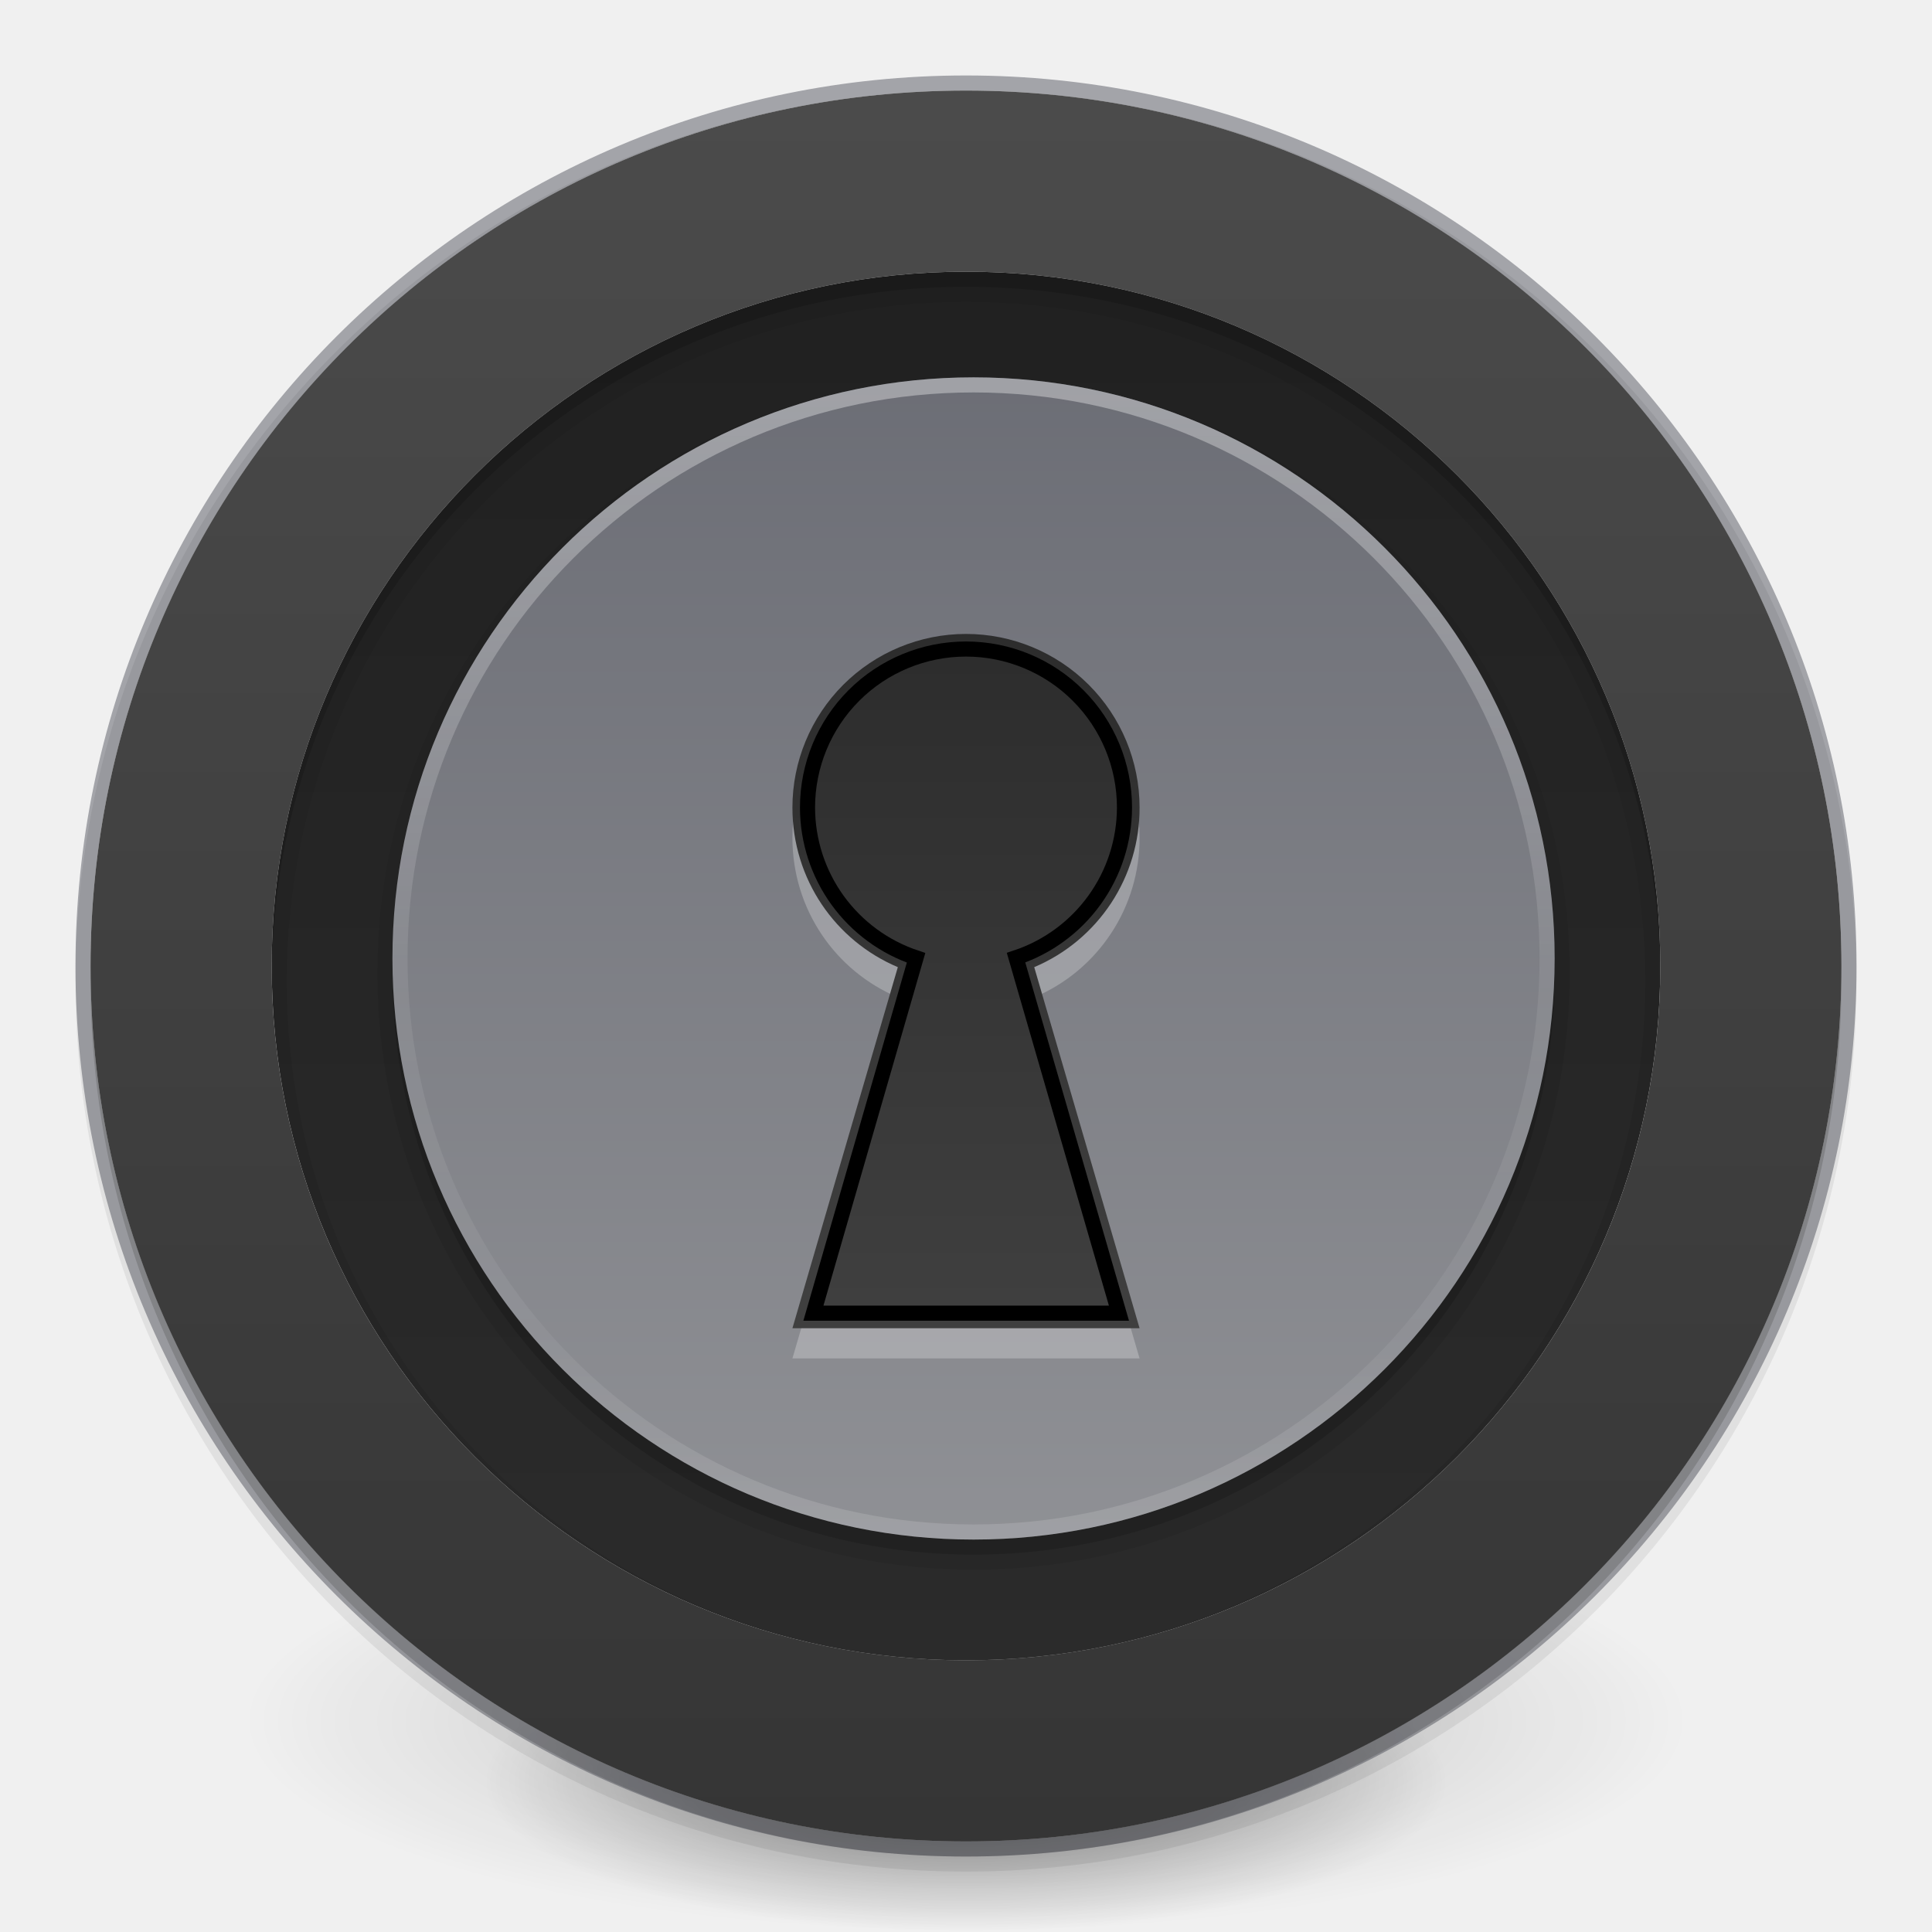
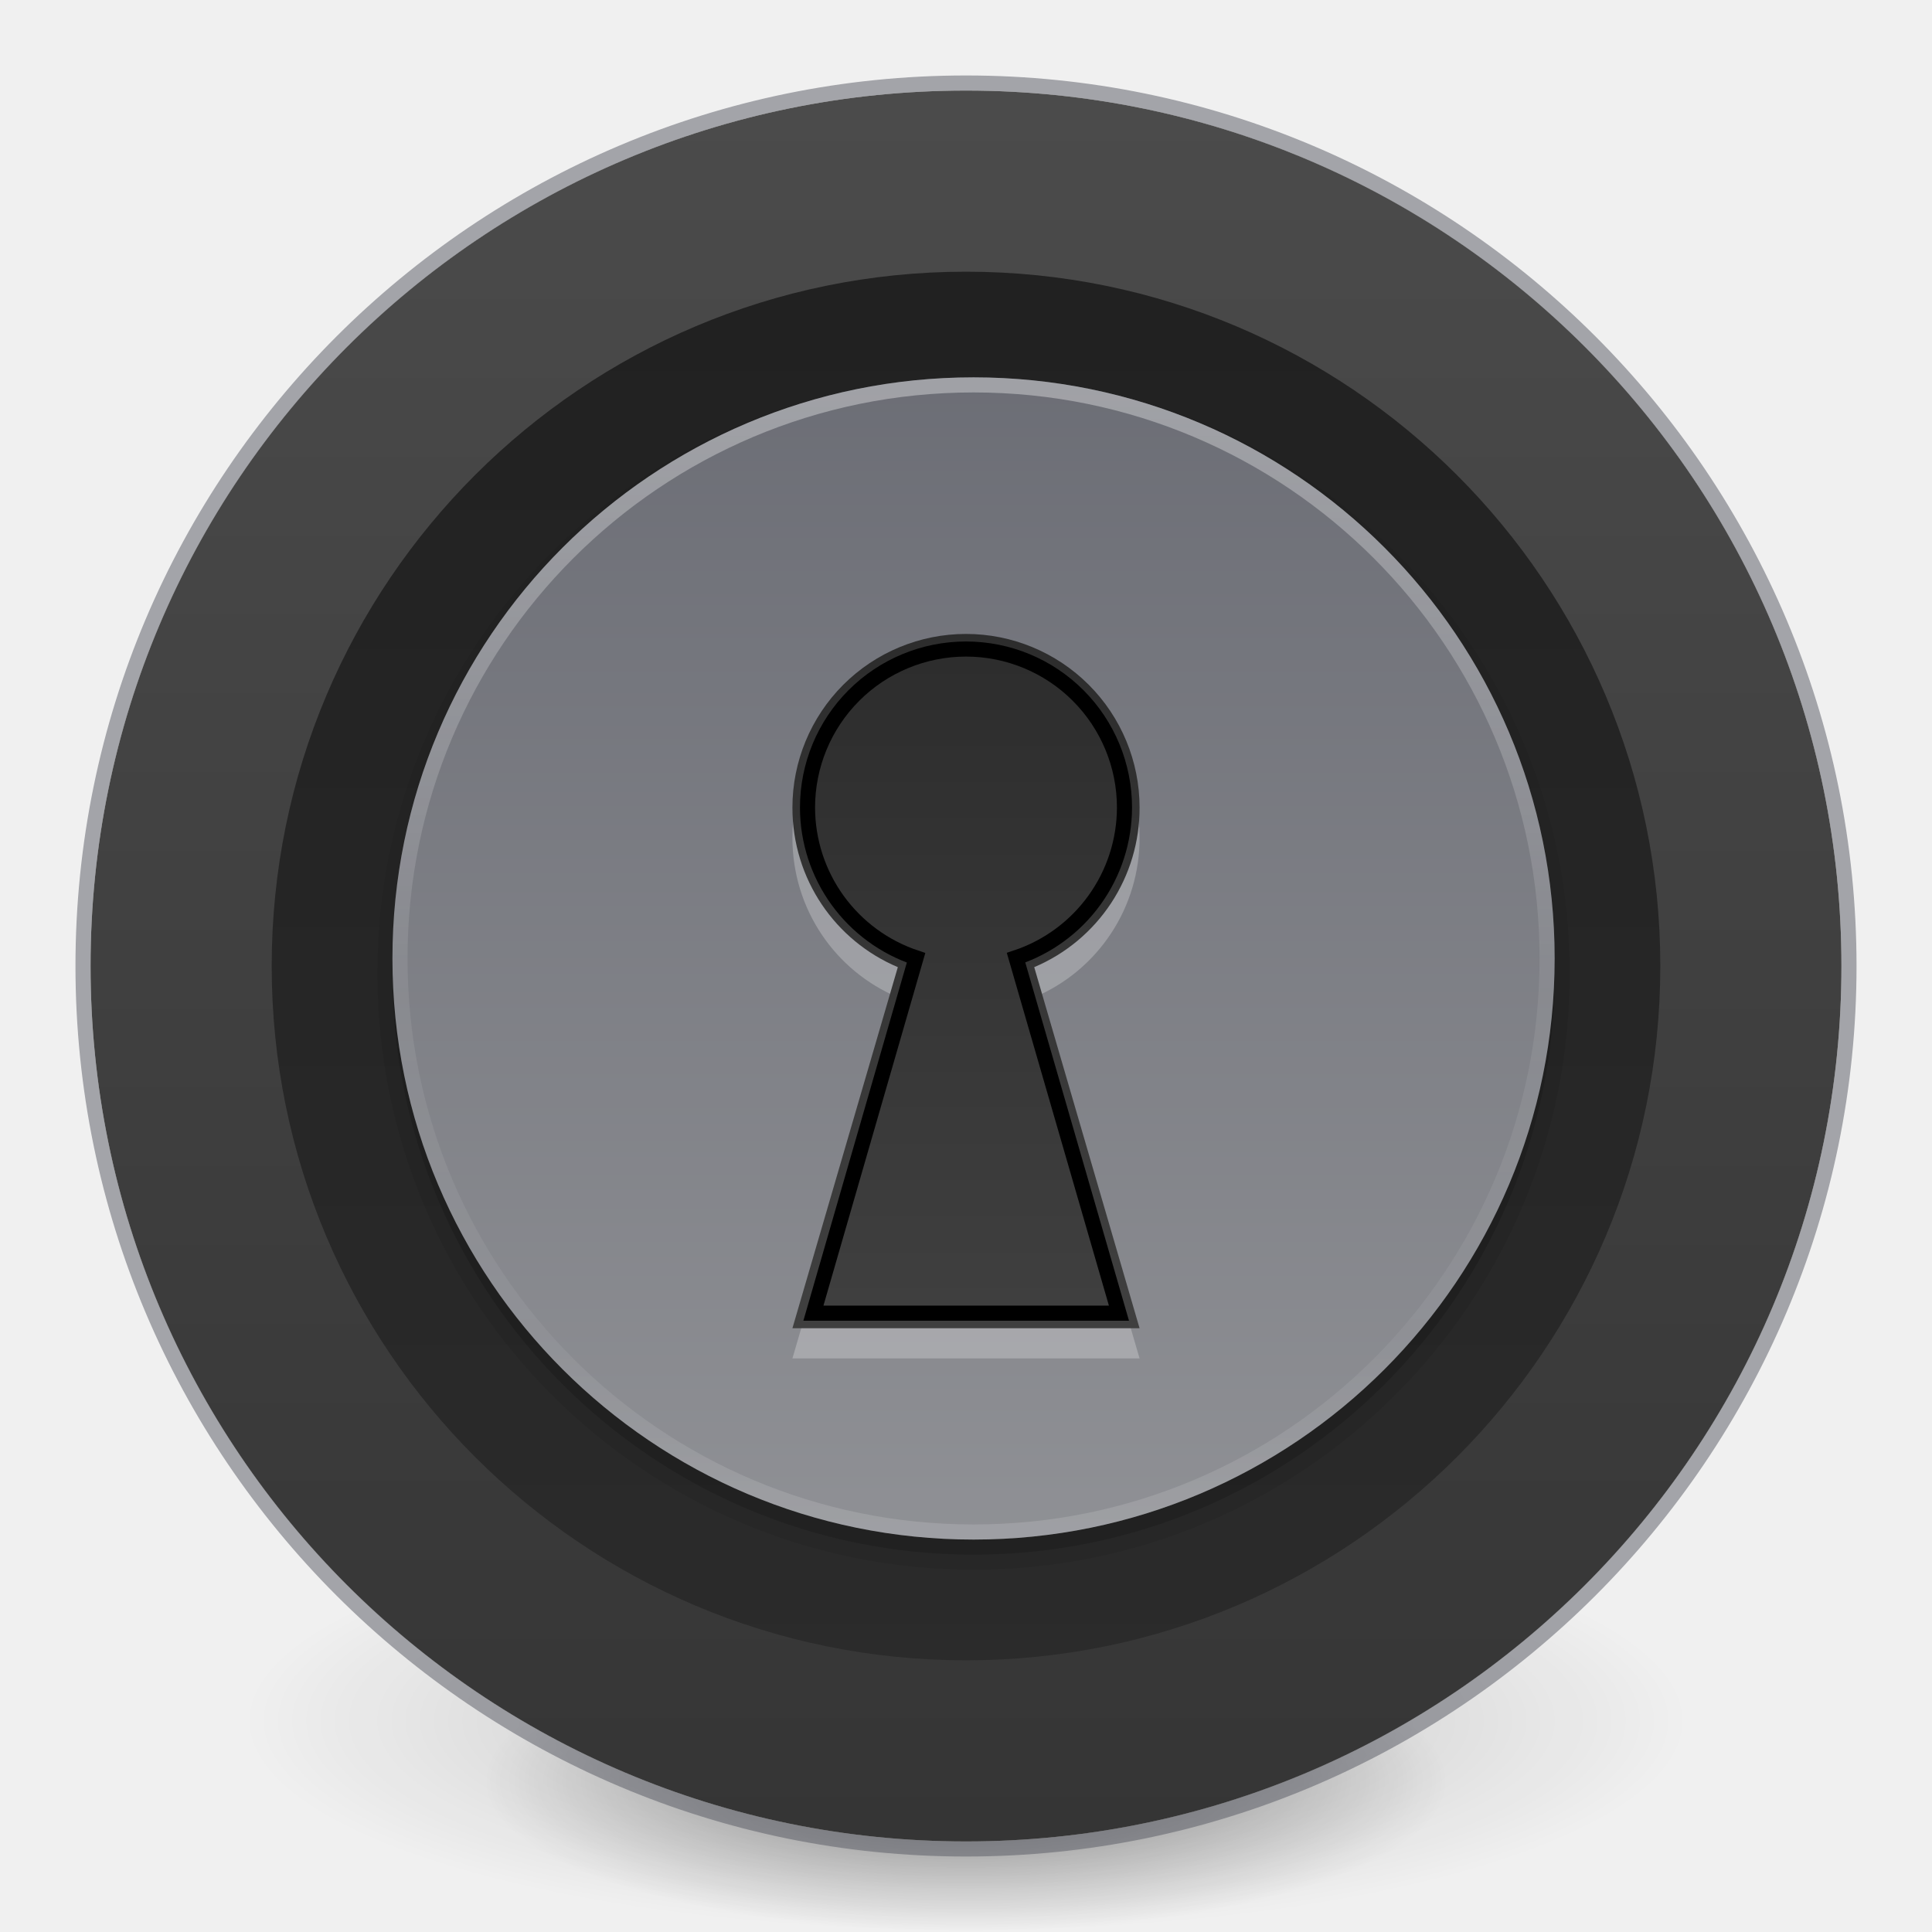
<svg xmlns="http://www.w3.org/2000/svg" width="128" height="128" viewBox="0 0 128 128" fill="none">
  <g clip-path="url(#clip0_5:33)">
    <path opacity="0.2" d="M112 114.003C112.001 115.842 110.761 117.662 108.349 119.361C105.937 121.059 102.402 122.603 97.944 123.903C93.487 125.203 88.195 126.234 82.371 126.938C76.547 127.641 70.304 128.003 64 128.003C57.696 128.003 51.453 127.641 45.629 126.938C39.805 126.234 34.513 125.203 30.056 123.903C25.598 122.603 22.063 121.059 19.651 119.361C17.239 117.662 15.999 115.842 16 114.003C15.999 112.165 17.239 110.345 19.651 108.646C22.063 106.948 25.598 105.404 30.056 104.104C34.513 102.804 39.805 101.773 45.629 101.069C51.453 100.366 57.696 100.004 64 100.004C70.304 100.004 76.547 100.366 82.371 101.069C88.195 101.773 93.487 102.804 97.944 104.104C102.402 105.404 105.937 106.948 108.349 108.646C110.761 110.345 112.001 112.165 112 114.003Z" fill="url(#paint0_radial_5:33)" />
    <path opacity="0.4" d="M96 118.003C96.001 119.317 95.174 120.617 93.566 121.83C91.959 123.043 89.602 124.146 86.63 125.075C83.659 126.003 80.131 126.74 76.248 127.242C72.365 127.745 68.203 128.004 64 128.004C59.797 128.004 55.635 127.745 51.752 127.242C47.869 126.74 44.341 126.003 41.37 125.075C38.398 124.146 36.041 123.043 34.434 121.83C32.826 120.617 31.999 119.317 32 118.003C31.999 116.69 32.826 115.39 34.434 114.177C36.041 112.963 38.398 111.861 41.37 110.932C44.341 110.004 47.869 109.267 51.752 108.764C55.635 108.262 59.797 108.003 64 108.003C68.203 108.003 72.365 108.262 76.248 108.764C80.131 109.267 83.659 110.004 86.63 110.932C89.602 111.861 91.959 112.963 93.566 114.177C95.174 115.39 96.001 116.69 96 118.003Z" fill="url(#paint1_radial_5:33)" />
    <path opacity="0.7" d="M121.5 63.998C121.5 95.755 95.754 121.5 64.001 121.5C32.244 121.5 6.5 95.755 6.5 63.998C6.5 32.242 32.244 6.5 64.001 6.5C95.754 6.5 121.5 32.242 121.5 63.998Z" stroke="url(#paint2_linear_5:33)" stroke-linecap="round" stroke-linejoin="round" />
    <path opacity="0.5" d="M5.5 64C5.5 31.722 31.722 5.5 64 5.5C96.278 5.5 122.5 31.722 122.5 64C122.5 96.278 96.278 122.5 64 122.5C31.722 122.5 5.5 96.278 5.5 64Z" stroke="#555761" stroke-linecap="round" stroke-linejoin="round" />
-     <path d="M64.002 110C38.596 110 18 89.404 18 64.001C18 38.595 38.596 18 64.002 18C89.406 18 110 38.595 110 64.001C110 89.404 89.406 110 64.002 110Z" fill="url(#paint3_linear_5:33)" />
-     <path fill-rule="evenodd" clip-rule="evenodd" d="M6 64.999C6 32.969 31.968 7 64.002 7C96.034 7 122 32.969 122 64.999C122 97.032 96.034 123 64.002 123C31.969 123 6 97.032 6 64.999ZM18 65.001C18 90.404 38.596 111 64.002 111C89.406 111 110 90.404 110 65.001C110 39.595 89.406 19 64.002 19C38.596 19 18 39.595 18 65.001Z" fill="black" fill-opacity="0.15" />
-     <path d="M64.002 6C31.416 6 5 32.417 5 64.999H7C7 33.522 32.521 8 64.002 8V6ZM123 64.999C123 32.417 96.587 6 64.002 6V8C95.482 8 121 33.522 121 64.999H123ZM64.002 124C96.587 124 123 97.584 123 64.999H121C121 96.48 95.482 122 64.002 122V124ZM5 64.999C5 97.584 31.416 124 64.002 124V122C32.521 122 7 96.48 7 64.999H5ZM64.002 110C39.148 110 19 89.851 19 65.001H17C17 90.956 38.044 112 64.002 112V110ZM109 65.001C109 89.851 88.854 110 64.002 110V112C89.959 112 111 90.956 111 65.001H109ZM64.002 20C88.854 20 109 40.148 109 65.001H111C111 39.043 89.959 18 64.002 18V20ZM19 65.001C19 40.148 39.148 20 64.002 20V18C38.044 18 17 39.043 17 65.001H19Z" fill="black" fill-opacity="0.07" />
+     <path d="M64.002 111C38.043 111 17 89.956 17 64.001C17 38.043 38.044 17 64.002 17C89.959 17 111 38.043 111 64.001C111 89.956 89.959 111 64.002 111Z" fill="url(#paint3_linear_5:33)" />
    <path fill-rule="evenodd" clip-rule="evenodd" d="M6 63.999C6 31.969 31.968 6 64.002 6C96.034 6 122 31.969 122 63.999C122 96.032 96.034 122 64.002 122C31.969 122 6 96.032 6 63.999ZM18 64.001C18 89.404 38.596 110 64.002 110C89.406 110 110 89.404 110 64.001C110 38.595 89.406 18 64.002 18C38.596 18 18 38.595 18 64.001Z" fill="url(#paint4_linear_5:33)" />
    <path d="M64.501 103C43.238 103 26 85.762 26 64.501C26 43.237 43.238 26 64.501 26C85.764 26 103 43.237 103 64.501C103 85.762 85.764 103 64.501 103Z" stroke="black" stroke-opacity="0.07" stroke-width="2" stroke-linecap="round" stroke-linejoin="round" />
    <path d="M64.501 102.5C43.514 102.5 26.5 85.486 26.5 64.501C26.5 43.514 43.514 26.5 64.501 26.5C85.488 26.5 102.5 43.513 102.5 64.501C102.5 85.486 85.488 102.5 64.501 102.5Z" stroke="black" stroke-opacity="0.15" stroke-linecap="round" stroke-linejoin="round" />
    <path d="M64.501 102C43.238 102 26 84.762 26 63.501C26 42.237 43.238 25 64.501 25C85.764 25 103 42.237 103 63.501C103 84.762 85.764 102 64.501 102Z" fill="url(#paint5_linear_5:33)" />
    <path opacity="0.7" d="M64.501 101.5C43.514 101.5 26.5 84.486 26.5 63.501C26.5 42.514 43.514 25.5 64.501 25.5C85.488 25.5 102.5 42.513 102.5 63.501C102.5 84.486 85.488 101.5 64.501 101.5Z" stroke="url(#paint6_linear_5:33)" stroke-opacity="0.5" stroke-linecap="round" stroke-linejoin="round" />
    <g opacity="0.5">
-       <path opacity="0.5" d="M64 44C60.95 44 58.025 45.212 55.868 47.368C53.712 49.525 52.5 52.45 52.5 55.5C52.5 60.265 55.356 64.332 59.484 66.076L52.5 90H75.5L68.519 66.076C70.596 65.198 72.366 63.725 73.608 61.843C74.85 59.962 75.508 57.755 75.5 55.5C75.5 52.45 74.288 49.525 72.132 47.368C69.975 45.212 67.05 44 64 44Z" fill="white" />
+       <path opacity="0.5" d="M64 44C60.95 44 58.025 45.212 55.868 47.368C53.712 49.525 52.5 52.45 52.5 55.5C52.5 60.265 55.356 64.332 59.484 66.076L52.5 90H75.5L68.519 66.076C70.596 65.198 72.366 63.725 73.608 61.843C74.85 59.962 75.508 57.755 75.5 55.5C75.5 52.45 74.288 49.525 72.132 47.368C69.975 45.212 67.05 44 64 44V44Z" fill="white" />
    </g>
-     <path d="M64 42C60.95 42 58.025 43.212 55.868 45.368C53.712 47.525 52.5 50.45 52.5 53.5C52.5 58.265 55.356 62.332 59.484 64.076L52.5 88H75.5L68.52 64.076C70.596 63.197 72.366 61.725 73.608 59.843C74.85 57.961 75.508 55.755 75.5 53.5C75.5 50.45 74.288 47.525 72.132 45.368C69.975 43.212 67.05 42 64 42Z" fill="url(#paint7_linear_5:33)" />
+     <path d="M64 42C60.95 42 58.025 43.212 55.868 45.368C53.712 47.525 52.5 50.45 52.5 53.5C52.5 58.265 55.356 62.332 59.484 64.076L52.5 88H75.5L68.52 64.076C70.596 63.197 72.366 61.725 73.608 59.843C74.85 57.961 75.508 55.755 75.5 53.5C75.5 50.45 74.288 47.525 72.132 45.368C69.975 43.212 67.05 42 64 42V42Z" fill="url(#paint7_linear_5:33)" />
    <path d="M64 43C61.215 43 58.544 44.106 56.575 46.075C54.606 48.044 53.5 50.715 53.5 53.5C53.502 55.705 54.197 57.853 55.488 59.64C56.779 61.427 58.599 62.762 60.691 63.457L53.891 87H74.133L67.316 63.449C69.406 62.754 71.224 61.419 72.513 59.633C73.802 57.848 74.497 55.702 74.5 53.5C74.5 50.715 73.394 48.044 71.425 46.075C69.456 44.106 66.785 43 64 43Z" stroke="black" />
  </g>
  <defs>
    <radialGradient id="paint0_radial_5:33" cx="0" cy="0" r="1" gradientUnits="userSpaceOnUse" gradientTransform="translate(64 114) scale(48 14)">
      <stop />
      <stop offset="1" stop-opacity="0" />
    </radialGradient>
    <radialGradient id="paint1_radial_5:33" cx="0" cy="0" r="1" gradientUnits="userSpaceOnUse" gradientTransform="translate(64 118.001) scale(32 9.9998)">
      <stop />
      <stop offset="1" stop-opacity="0" />
    </radialGradient>
    <linearGradient id="paint2_linear_5:33" x1="62.341" y1="8.384" x2="62.341" y2="120.199" gradientUnits="userSpaceOnUse">
      <stop stop-color="white" />
      <stop offset="0.508" stop-color="white" stop-opacity="0.235" />
      <stop offset="0.835" stop-color="white" stop-opacity="0.157" />
      <stop offset="1" stop-color="white" stop-opacity="0.392" />
    </linearGradient>
-     <linearGradient id="paint3_linear_5:33" x1="64" y1="183.326" x2="64" y2="-42.267" gradientUnits="userSpaceOnUse">
+     <linearGradient id="paint3_linear_5:33" x1="64" y1="185.92" x2="64" y2="-44.578" gradientUnits="userSpaceOnUse">
      <stop stop-color="#333333" />
      <stop offset="1" stop-color="#1A1A1A" />
    </linearGradient>
    <linearGradient id="paint4_linear_5:33" x1="64" y1="-3.705" x2="64" y2="132.115" gradientUnits="userSpaceOnUse">
      <stop stop-color="#4D4D4D" />
      <stop offset="1" stop-color="#333333" />
    </linearGradient>
    <linearGradient id="paint5_linear_5:33" x1="64.5" y1="163.371" x2="64.5" y2="-25.441" gradientUnits="userSpaceOnUse">
      <stop stop-color="#ABACAE" />
      <stop offset="1" stop-color="#555761" />
    </linearGradient>
    <linearGradient id="paint6_linear_5:33" x1="63.399" y1="26.582" x2="63.399" y2="100.804" gradientUnits="userSpaceOnUse">
      <stop stop-color="white" />
      <stop offset="0.508" stop-color="white" stop-opacity="0.235" />
      <stop offset="0.835" stop-color="white" stop-opacity="0.157" />
      <stop offset="1" stop-color="white" stop-opacity="0.392" />
    </linearGradient>
    <linearGradient id="paint7_linear_5:33" x1="64" y1="43.438" x2="64" y2="86.562" gradientUnits="userSpaceOnUse">
      <stop stop-color="#2D2D2D" />
      <stop offset="1" stop-color="#3F3F3F" />
    </linearGradient>
    <clipPath id="clip0_5:33">
      <rect width="128" height="128" fill="white" />
    </clipPath>
  </defs>
</svg>
